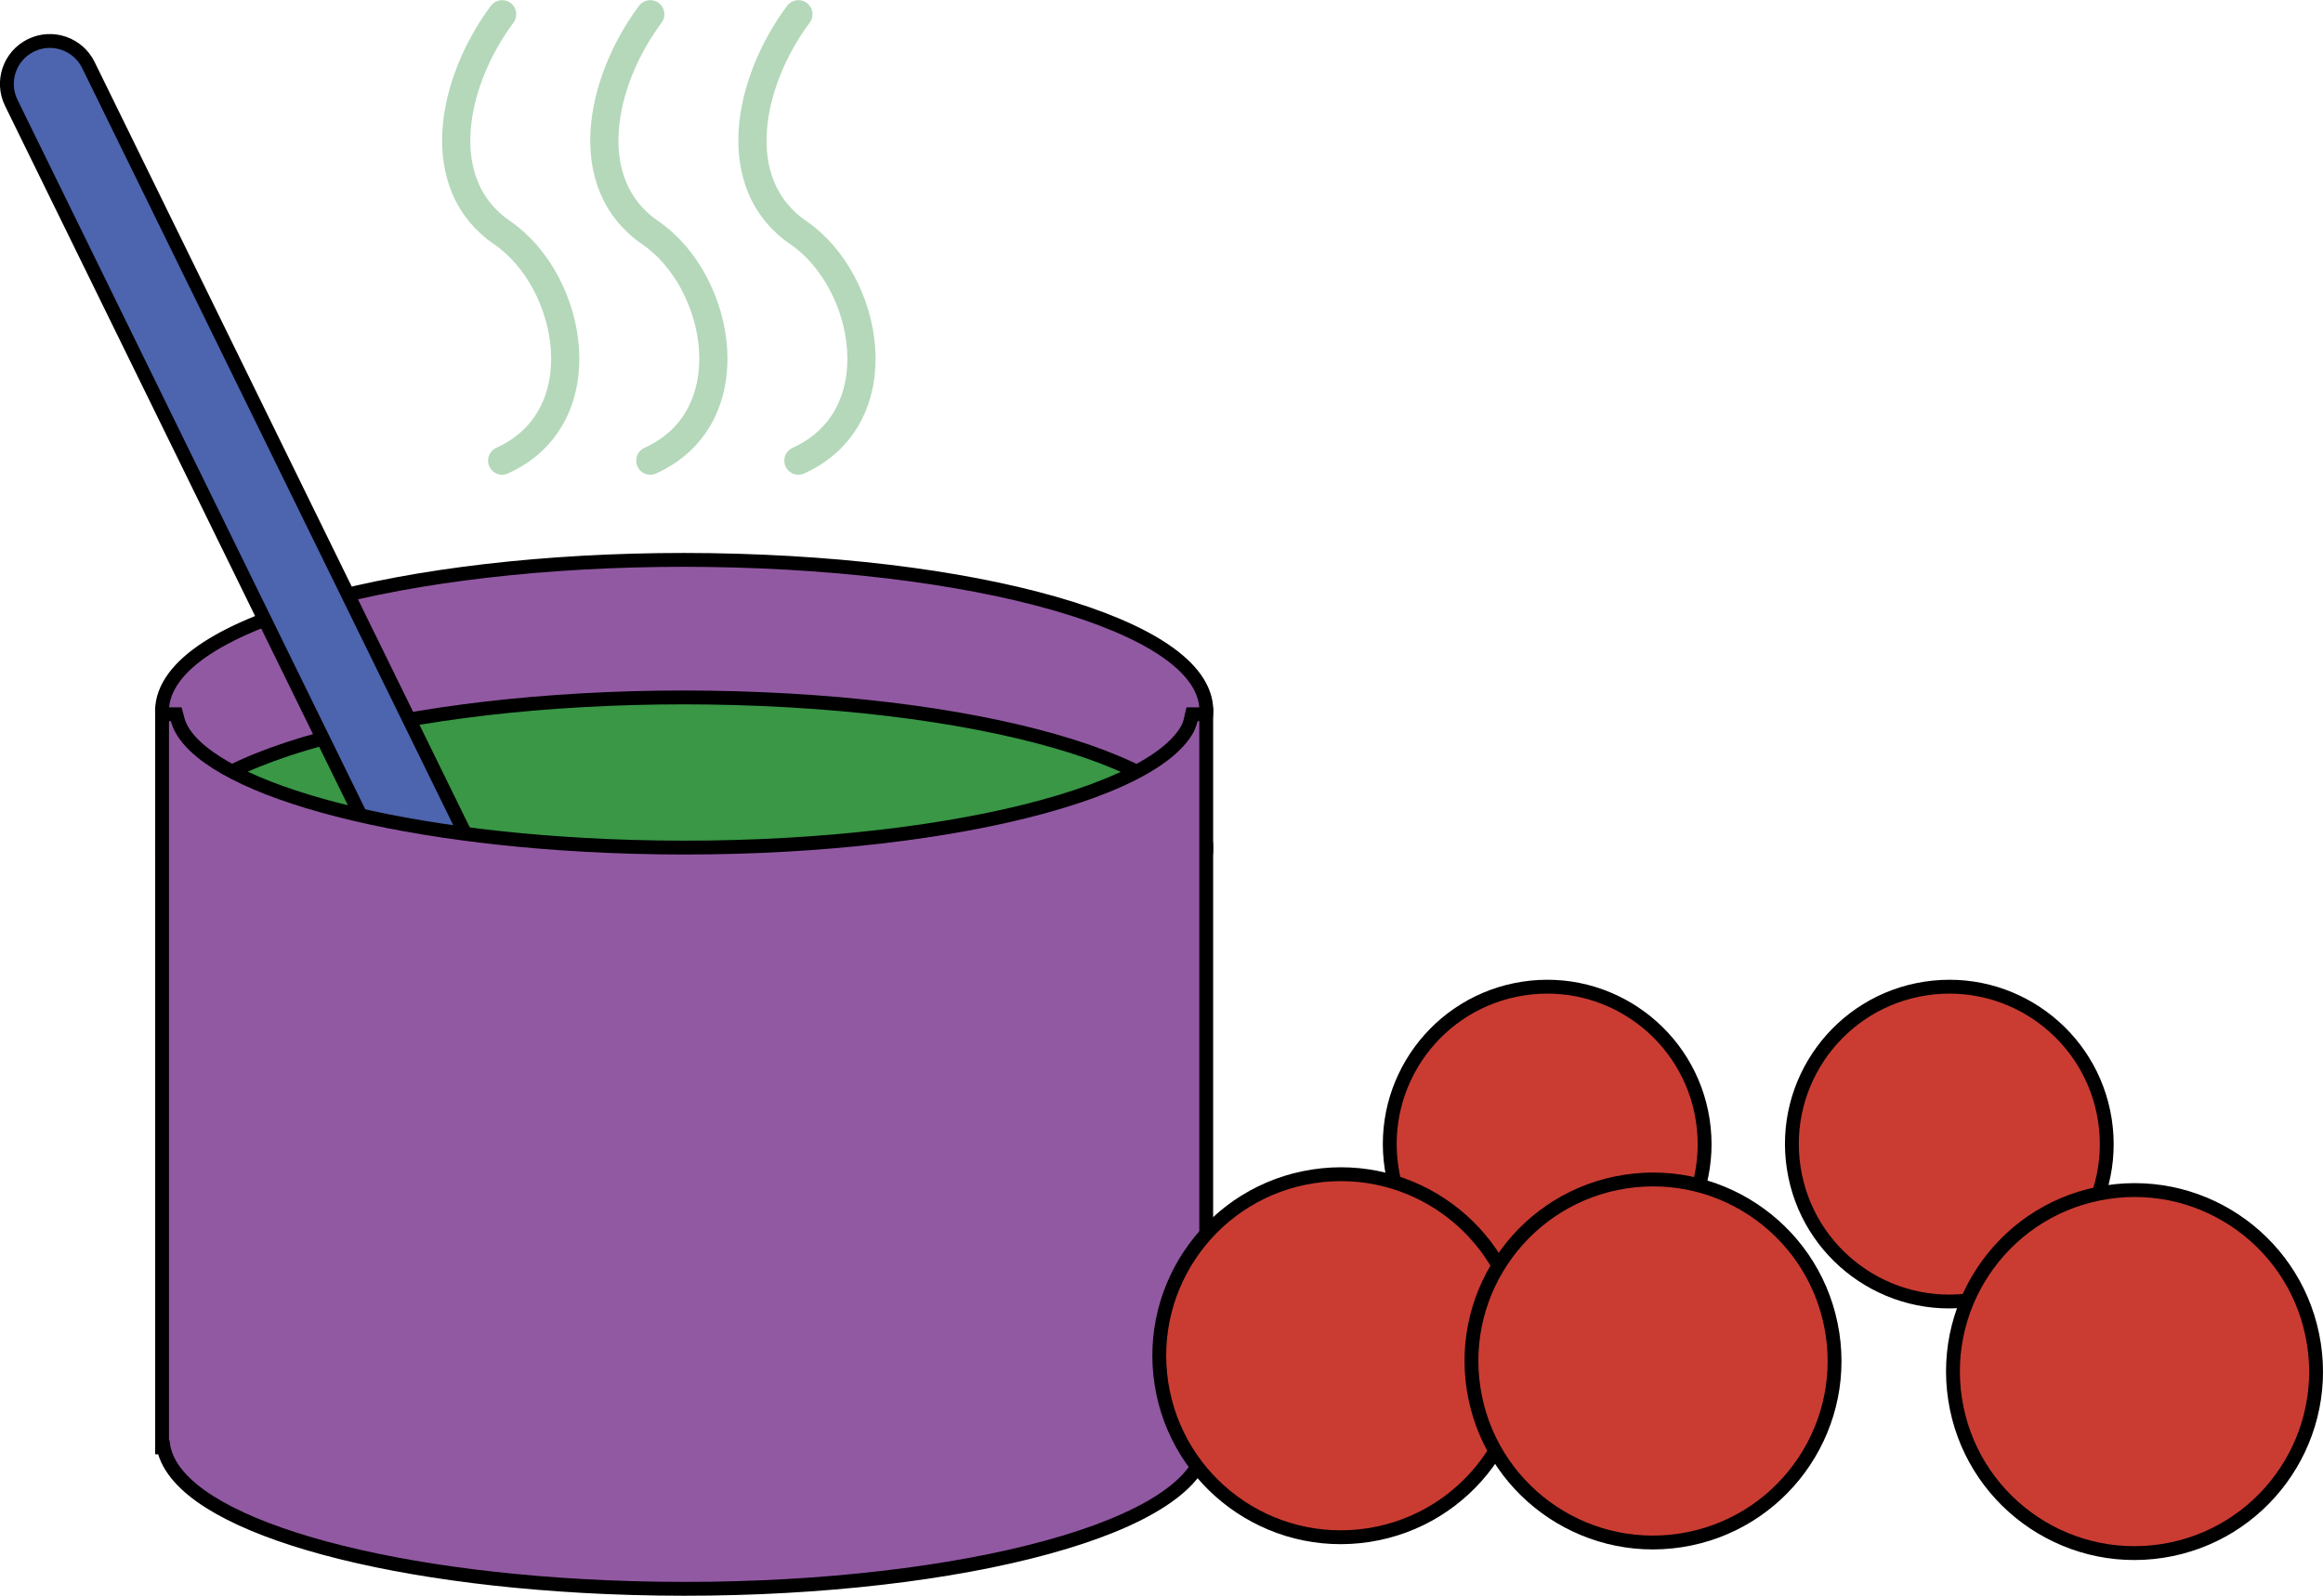
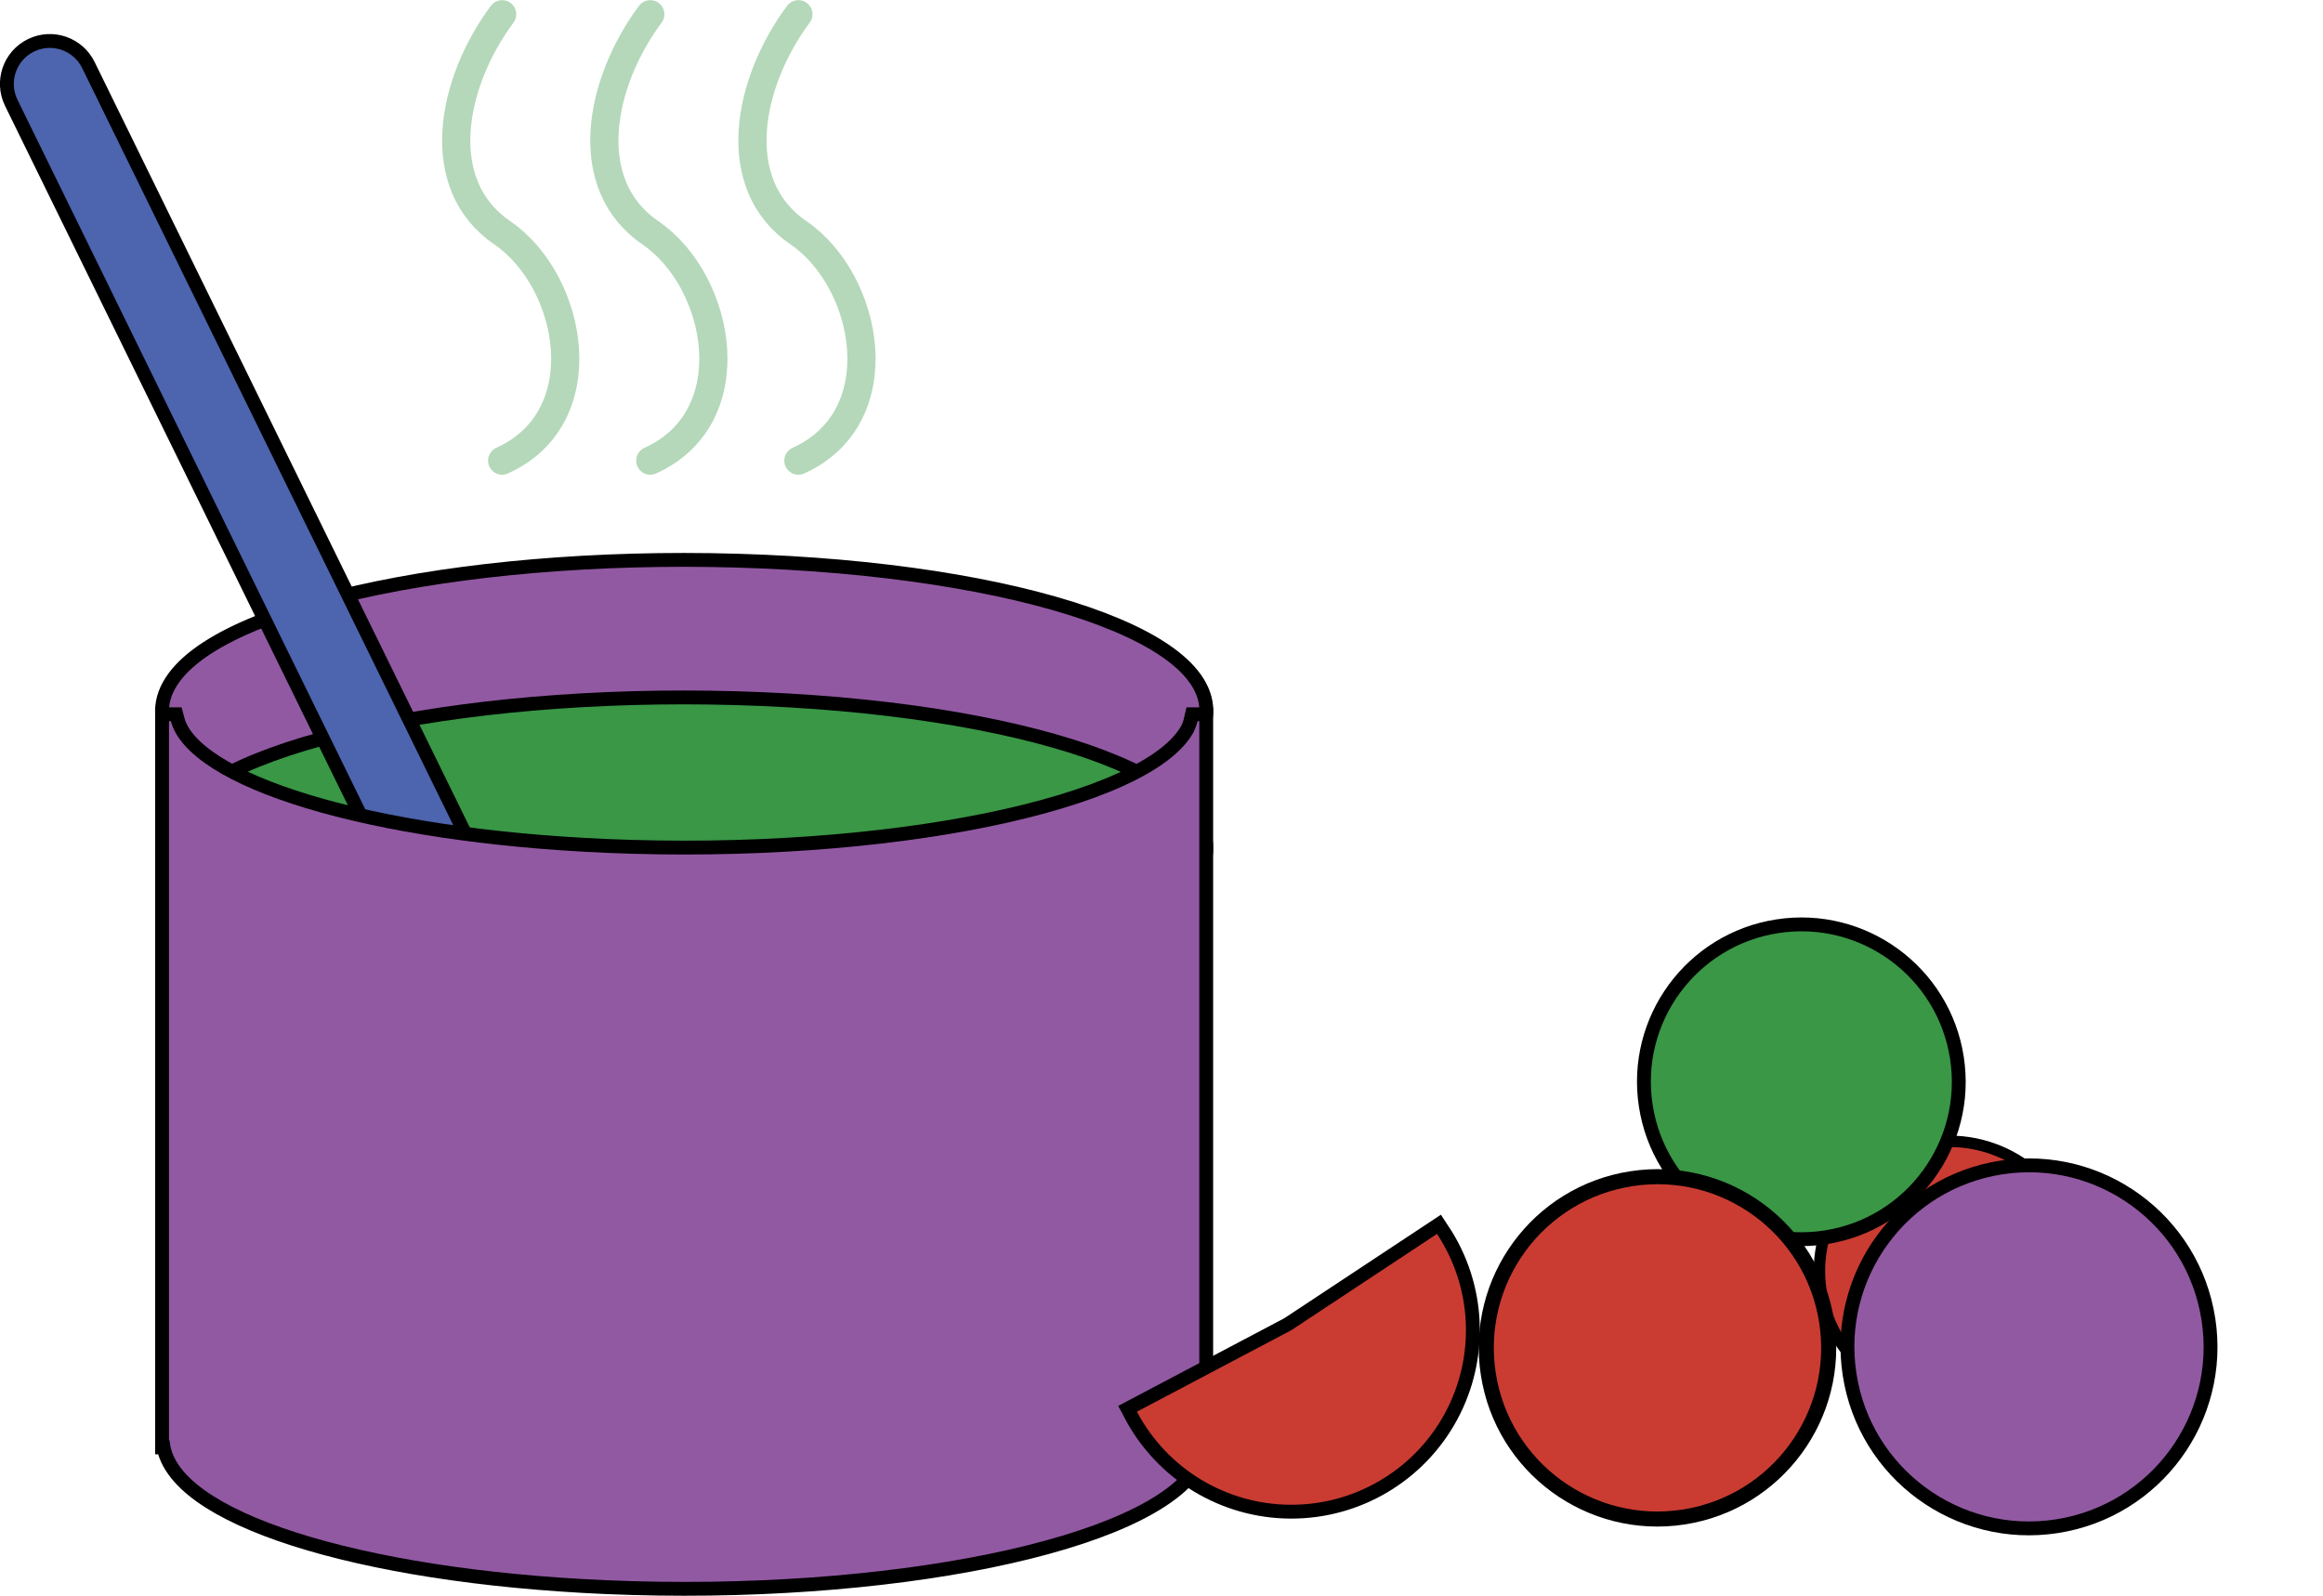
<svg xmlns="http://www.w3.org/2000/svg" width="69.264mm" height="47.591mm" viewBox="0 0 69.264 47.591" version="1.1" id="svg8">
  <defs id="defs2">
    <marker orient="auto" refY="0" refX="0" id="DotM" style="overflow:visible">
      <path id="path992" d="m -2.5,-1 c 0,2.76 -2.24,5 -5,5 -2.76,0 -5,-2.24 -5,-5 0,-2.76 2.24,-5 5,-5 2.76,0 5,2.24 5,5 z" style="fill:#264653;fill-opacity:1;fill-rule:evenodd;stroke:#264653;stroke-width:1pt;stroke-opacity:1" transform="matrix(0.4,0,0,0.4,2.96,0.4)" />
    </marker>
    <marker style="overflow:visible" id="marker5401" refX="0" refY="0" orient="auto">
      <path transform="scale(-0.6)" d="M 8.719,4.034 -2.207,0.016 8.719,-4.002 c -1.745,2.372 -1.735,5.617 -6e-7,8.035 z" style="fill:#264653;fill-opacity:1;fill-rule:evenodd;stroke:#264653;stroke-width:0.625;stroke-linejoin:round;stroke-opacity:1" id="path5399" />
    </marker>
    <marker style="overflow:visible" id="marker4973" refX="0" refY="0" orient="auto">
      <path transform="matrix(-1.1,0,0,-1.1,-1.1,0)" d="M 8.719,4.034 -2.207,0.016 8.719,-4.002 c -1.745,2.372 -1.735,5.617 -6e-7,8.035 z" style="fill:#000000;fill-opacity:1;fill-rule:evenodd;stroke:#000000;stroke-width:0.625;stroke-linejoin:round;stroke-opacity:1" id="path4971" />
    </marker>
    <marker orient="auto" refY="0" refX="0" id="Arrow1Lend" style="overflow:visible">
      <path id="path4532" d="M 0,0 5,-5 -12.5,0 5,5 Z" style="fill:#000000;fill-opacity:1;fill-rule:evenodd;stroke:#000000;stroke-width:1pt;stroke-opacity:1" transform="matrix(-0.8,0,0,-0.8,-10,0)" />
    </marker>
  </defs>
  <g id="layer1" transform="translate(510.2706,17.4379)">
-     <g id="g951">
-       <path d="m -447.714,16 a 4.487,4.487 0 0 1 -3.751,5.118 4.487,4.487 0 0 1 -5.118,-3.751 4.487,4.487 0 0 1 3.75,-5.119 4.487,4.487 0 0 1 5.119,3.75" id="path905" style="fill:#ca3c32;fill-opacity:1;fill-rule:nonzero;stroke:#000000;stroke-width:0.826;stroke-linecap:round;stroke-linejoin:miter;stroke-miterlimit:4;stroke-dasharray:none;stroke-dashoffset:0;stroke-opacity:1;paint-order:markers stroke fill" />
-       <path style="fill:#ca3c32;fill-opacity:1;fill-rule:nonzero;stroke:#000000;stroke-width:0.826;stroke-linecap:round;stroke-linejoin:miter;stroke-miterlimit:4;stroke-dasharray:none;stroke-dashoffset:0;stroke-opacity:1;paint-order:markers stroke fill" id="path903" d="m -459.704,16 a 4.487,4.487 0 0 1 -3.751,5.118 4.487,4.487 0 0 1 -5.118,-3.751 4.487,4.487 0 0 1 3.75,-5.119 4.487,4.487 0 0 1 5.119,3.75" />
-       <path transform="scale(-1,1)" d="M 505.051,3.103 A 15.36,4.29 0 0 1 492.21,7.997 15.36,4.29 0 0 1 474.69,4.411 15.36,4.29 0 0 1 487.528,-0.483 15.36,4.29 0 0 1 505.05,3.102" id="path881" style="fill:#9259a3;fill-opacity:1;fill-rule:nonzero;stroke:#000000;stroke-width:0.826;stroke-linecap:round;stroke-linejoin:miter;stroke-miterlimit:4;stroke-dasharray:none;stroke-dashoffset:0;stroke-opacity:1;paint-order:markers stroke fill" />
-       <path transform="scale(-1,1)" style="fill:#399746;fill-opacity:1;fill-rule:nonzero;stroke:#000000;stroke-width:0.826;stroke-linecap:round;stroke-linejoin:miter;stroke-miterlimit:4;stroke-dasharray:none;stroke-dashoffset:0;stroke-opacity:1;paint-order:markers stroke fill" id="path883" d="M 505.051,7.205 A 15.36,4.29 0 0 1 492.21,12.099 15.36,4.29 0 0 1 474.69,8.512 15.36,4.29 0 0 1 487.528,3.619 15.36,4.29 0 0 1 505.05,7.204" />
-       <rect transform="matrix(-0.8979804,0.4400354,0.4400354,0.8979804,0,0)" ry="1.074" y="-238.369" x="449.233" height="43.231" width="2.148" id="rect892" style="fill:#4d64ae;fill-opacity:1;fill-rule:nonzero;stroke:#000000;stroke-width:0.826;stroke-linecap:round;stroke-linejoin:miter;stroke-miterlimit:4;stroke-dasharray:none;stroke-dashoffset:0;stroke-opacity:1;paint-order:markers stroke fill" />
-       <path style="fill:#9259a3;fill-opacity:1;fill-rule:nonzero;stroke:#000000;stroke-width:0.826;stroke-linecap:round;stroke-linejoin:miter;stroke-miterlimit:4;stroke-dasharray:none;stroke-dashoffset:0;stroke-opacity:1;paint-order:markers stroke fill" d="M -474.512,4.07 V 25.521 h -0.018 a 15.36,4.29 0 0 1 -0.16,0.582 15.36,4.29 0 0 1 -17.521,3.586 15.36,4.29 0 0 1 -13.001,-4.168 h -0.02 V 4.07 h 0.057 a 15.36,4.29 0 0 0 12.964,3.926 15.36,4.29 0 0 0 17.521,-3.586 15.36,4.29 0 0 0 0.126,-0.34 z" id="path885" />
-       <path d="m -465.146,22.202 a 5.206,5.206 0 0 1 -4.352,5.938 5.206,5.206 0 0 1 -5.939,-4.352 5.206,5.206 0 0 1 4.351,-5.939 5.206,5.206 0 0 1 5.939,4.351" id="path897" style="fill:#ca3c32;fill-opacity:1;fill-rule:nonzero;stroke:#000000;stroke-width:0.826;stroke-linecap:round;stroke-linejoin:miter;stroke-miterlimit:4;stroke-dasharray:none;stroke-dashoffset:0;stroke-opacity:1;paint-order:markers stroke fill" />
-       <path style="fill:#ca3c32;fill-opacity:1;fill-rule:nonzero;stroke:#000000;stroke-width:0.826;stroke-linecap:round;stroke-linejoin:miter;stroke-miterlimit:4;stroke-dasharray:none;stroke-dashoffset:0;stroke-opacity:1;paint-order:markers stroke fill" id="path899" d="m -455.838,22.359 a 5.206,5.206 0 0 1 -4.352,5.938 5.206,5.206 0 0 1 -5.939,-4.352 5.206,5.206 0 0 1 4.351,-5.939 5.206,5.206 0 0 1 5.939,4.351" />
-       <path d="m -441.481,22.675 a 5.206,5.206 0 0 1 -4.352,5.938 5.206,5.206 0 0 1 -5.939,-4.352 5.206,5.206 0 0 1 4.351,-5.939 5.206,5.206 0 0 1 5.939,4.351" id="path901" style="fill:#ca3c32;fill-opacity:1;fill-rule:nonzero;stroke:#000000;stroke-width:0.826;stroke-linecap:round;stroke-linejoin:miter;stroke-miterlimit:4;stroke-dasharray:none;stroke-dashoffset:0;stroke-opacity:1;paint-order:markers stroke fill" />
-       <path id="path907" d="m -495.298,-17.013 c -1.518,2.042 -2.112,5.071 0,6.515 2.112,1.444 2.875,5.5 0,6.798" style="fill:none;stroke:#399746;stroke-width:0.84;stroke-linecap:round;stroke-linejoin:miter;stroke-miterlimit:4;stroke-dasharray:none;stroke-opacity:0.378" />
-       <path style="fill:none;stroke:#399746;stroke-width:0.84;stroke-linecap:round;stroke-linejoin:miter;stroke-miterlimit:4;stroke-dasharray:none;stroke-opacity:0.378" d="m -486.465,-17.013 c -1.518,2.042 -2.112,5.071 0,6.515 2.112,1.444 2.875,5.5 0,6.798" id="path923" />
-       <path style="fill:none;stroke:#399746;stroke-width:0.84;stroke-linecap:round;stroke-linejoin:miter;stroke-miterlimit:4;stroke-dasharray:none;stroke-opacity:0.378" d="m -490.881,-17.013 c -1.518,2.042 -2.112,5.071 0,6.515 2.112,1.444 2.875,5.5 0,6.798" id="path927" />
-     </g>
+     <path style="fill:#ca3c32;fill-opacity:1;fill-rule:nonzero;stroke:#000000;stroke-width:0.681;stroke-linecap:round;stroke-linejoin:miter;stroke-miterlimit:4;stroke-dasharray:none;stroke-dashoffset:0;stroke-opacity:1;paint-order:markers stroke fill" id="path905" d="m -448.49,19.909 a 3.702,3.702 0 0 1 -3.095,4.222 3.702,3.702 0 0 1 -4.222,-3.094 3.702,3.702 0 0 1 3.094,-4.223 3.702,3.702 0 0 1 4.223,3.094" />
+     <path style="fill:#9259a3;fill-opacity:1;fill-rule:nonzero;stroke:#000000;stroke-width:0.826;stroke-linecap:round;stroke-linejoin:miter;stroke-miterlimit:4;stroke-dasharray:none;stroke-dashoffset:0;stroke-opacity:1;paint-order:markers stroke fill" id="path881" d="M 505.051,3.103 A 15.36,4.29 0 0 1 492.21,7.997 15.36,4.29 0 0 1 474.69,4.411 15.36,4.29 0 0 1 487.528,-0.483 15.36,4.29 0 0 1 505.05,3.102" transform="scale(-1,1)" />
+     <path d="M 505.051,7.205 A 15.36,4.29 0 0 1 492.21,12.099 15.36,4.29 0 0 1 474.69,8.512 15.36,4.29 0 0 1 487.528,3.619 15.36,4.29 0 0 1 505.05,7.204" id="path883" style="fill:#399746;fill-opacity:1;fill-rule:nonzero;stroke:#000000;stroke-width:0.826;stroke-linecap:round;stroke-linejoin:miter;stroke-miterlimit:4;stroke-dasharray:none;stroke-dashoffset:0;stroke-opacity:1;paint-order:markers stroke fill" transform="scale(-1,1)" />
+     <rect style="fill:#4d64ae;fill-opacity:1;fill-rule:nonzero;stroke:#000000;stroke-width:0.826;stroke-linecap:round;stroke-linejoin:miter;stroke-miterlimit:4;stroke-dasharray:none;stroke-dashoffset:0;stroke-opacity:1;paint-order:markers stroke fill" id="rect892" width="2.148" height="43.231" x="449.233" y="-238.369" ry="1.074" transform="matrix(-0.8979804,0.4400354,0.4400354,0.8979804,0,0)" />
+     <path id="path885" d="M -474.512,4.07 V 25.521 h -0.018 a 15.36,4.29 0 0 1 -0.16,0.582 15.36,4.29 0 0 1 -17.521,3.586 15.36,4.29 0 0 1 -13.001,-4.168 h -0.02 V 4.07 h 0.057 a 15.36,4.29 0 0 0 12.964,3.926 15.36,4.29 0 0 0 17.521,-3.586 15.36,4.29 0 0 0 0.126,-0.34 z" style="fill:#9259a3;fill-opacity:1;fill-rule:nonzero;stroke:#000000;stroke-width:0.826;stroke-linecap:round;stroke-linejoin:miter;stroke-miterlimit:4;stroke-dasharray:none;stroke-dashoffset:0;stroke-opacity:1;paint-order:markers stroke fill" />
+     <path style="fill:#399746;fill-opacity:1;fill-rule:nonzero;stroke:#000000;stroke-width:0.826;stroke-linecap:round;stroke-linejoin:miter;stroke-miterlimit:4;stroke-dasharray:none;stroke-dashoffset:0;stroke-opacity:1;paint-order:markers stroke fill" id="path893" d="m -452.126,14.142 a 4.487,4.487 0 0 1 -3.751,5.118 4.487,4.487 0 0 1 -5.118,-3.751 4.487,4.487 0 0 1 3.75,-5.119 4.487,4.487 0 0 1 5.119,3.75" />
+     <path style="fill:#9259a3;fill-opacity:1;fill-rule:nonzero;stroke:#000000;stroke-width:0.826;stroke-linecap:round;stroke-linejoin:miter;stroke-miterlimit:4;stroke-dasharray:none;stroke-dashoffset:0;stroke-opacity:1;paint-order:markers stroke fill" id="path901" d="m -444.627,21.938 a 5.206,5.206 0 0 1 -4.352,5.938 5.206,5.206 0 0 1 -5.939,-4.352 5.206,5.206 0 0 1 4.351,-5.939 5.206,5.206 0 0 1 5.939,4.351" />
+     <path style="fill:none;stroke:#399746;stroke-width:0.84;stroke-linecap:round;stroke-linejoin:miter;stroke-miterlimit:4;stroke-dasharray:none;stroke-opacity:0.378" d="m -495.298,-17.013 c -1.518,2.042 -2.112,5.071 0,6.515 2.112,1.444 2.875,5.5 0,6.798" id="path907" />
+     <path id="path923" d="m -486.465,-17.013 c -1.518,2.042 -2.112,5.071 0,6.515 2.112,1.444 2.875,5.5 0,6.798" style="fill:none;stroke:#399746;stroke-width:0.84;stroke-linecap:round;stroke-linejoin:miter;stroke-miterlimit:4;stroke-dasharray:none;stroke-opacity:0.378" />
+     <path id="path927" d="m -490.881,-17.013 c -1.518,2.042 -2.112,5.071 0,6.515 2.112,1.444 2.875,5.5 0,6.798" style="fill:none;stroke:#399746;stroke-width:0.84;stroke-linecap:round;stroke-linejoin:miter;stroke-miterlimit:4;stroke-dasharray:none;stroke-opacity:0.378" />
+     <path d="m -456.027,22.017 a 4.88,4.88 0 0 1 -4.08,5.566 4.88,4.88 0 0 1 -5.566,-4.079 4.88,4.88 0 0 1 4.079,-5.567 4.88,4.88 0 0 1 5.567,4.078" id="path903" style="fill:#ca3c32;fill-opacity:1;fill-rule:nonzero;stroke:#000000;stroke-width:0.898;stroke-linecap:round;stroke-linejoin:miter;stroke-miterlimit:4;stroke-dasharray:none;stroke-dashoffset:0;stroke-opacity:1;paint-order:markers stroke fill" />
+     <path d="m -441.703,154.139 a 5.206,5.206 0 0 1 1.778,5.05 5.206,5.206 0 0 1 -3.616,3.948 5.206,5.206 0 0 1 -5.186,-1.328 l 3.701,-3.662 z" id="path899" style="fill:#ca3c32;fill-opacity:1;fill-rule:nonzero;stroke:#000000;stroke-width:0.826;stroke-linecap:round;stroke-linejoin:miter;stroke-miterlimit:4;stroke-dasharray:none;stroke-dashoffset:0;stroke-opacity:1;paint-order:markers stroke fill" transform="rotate(16.8653)" />
  </g>
</svg>
